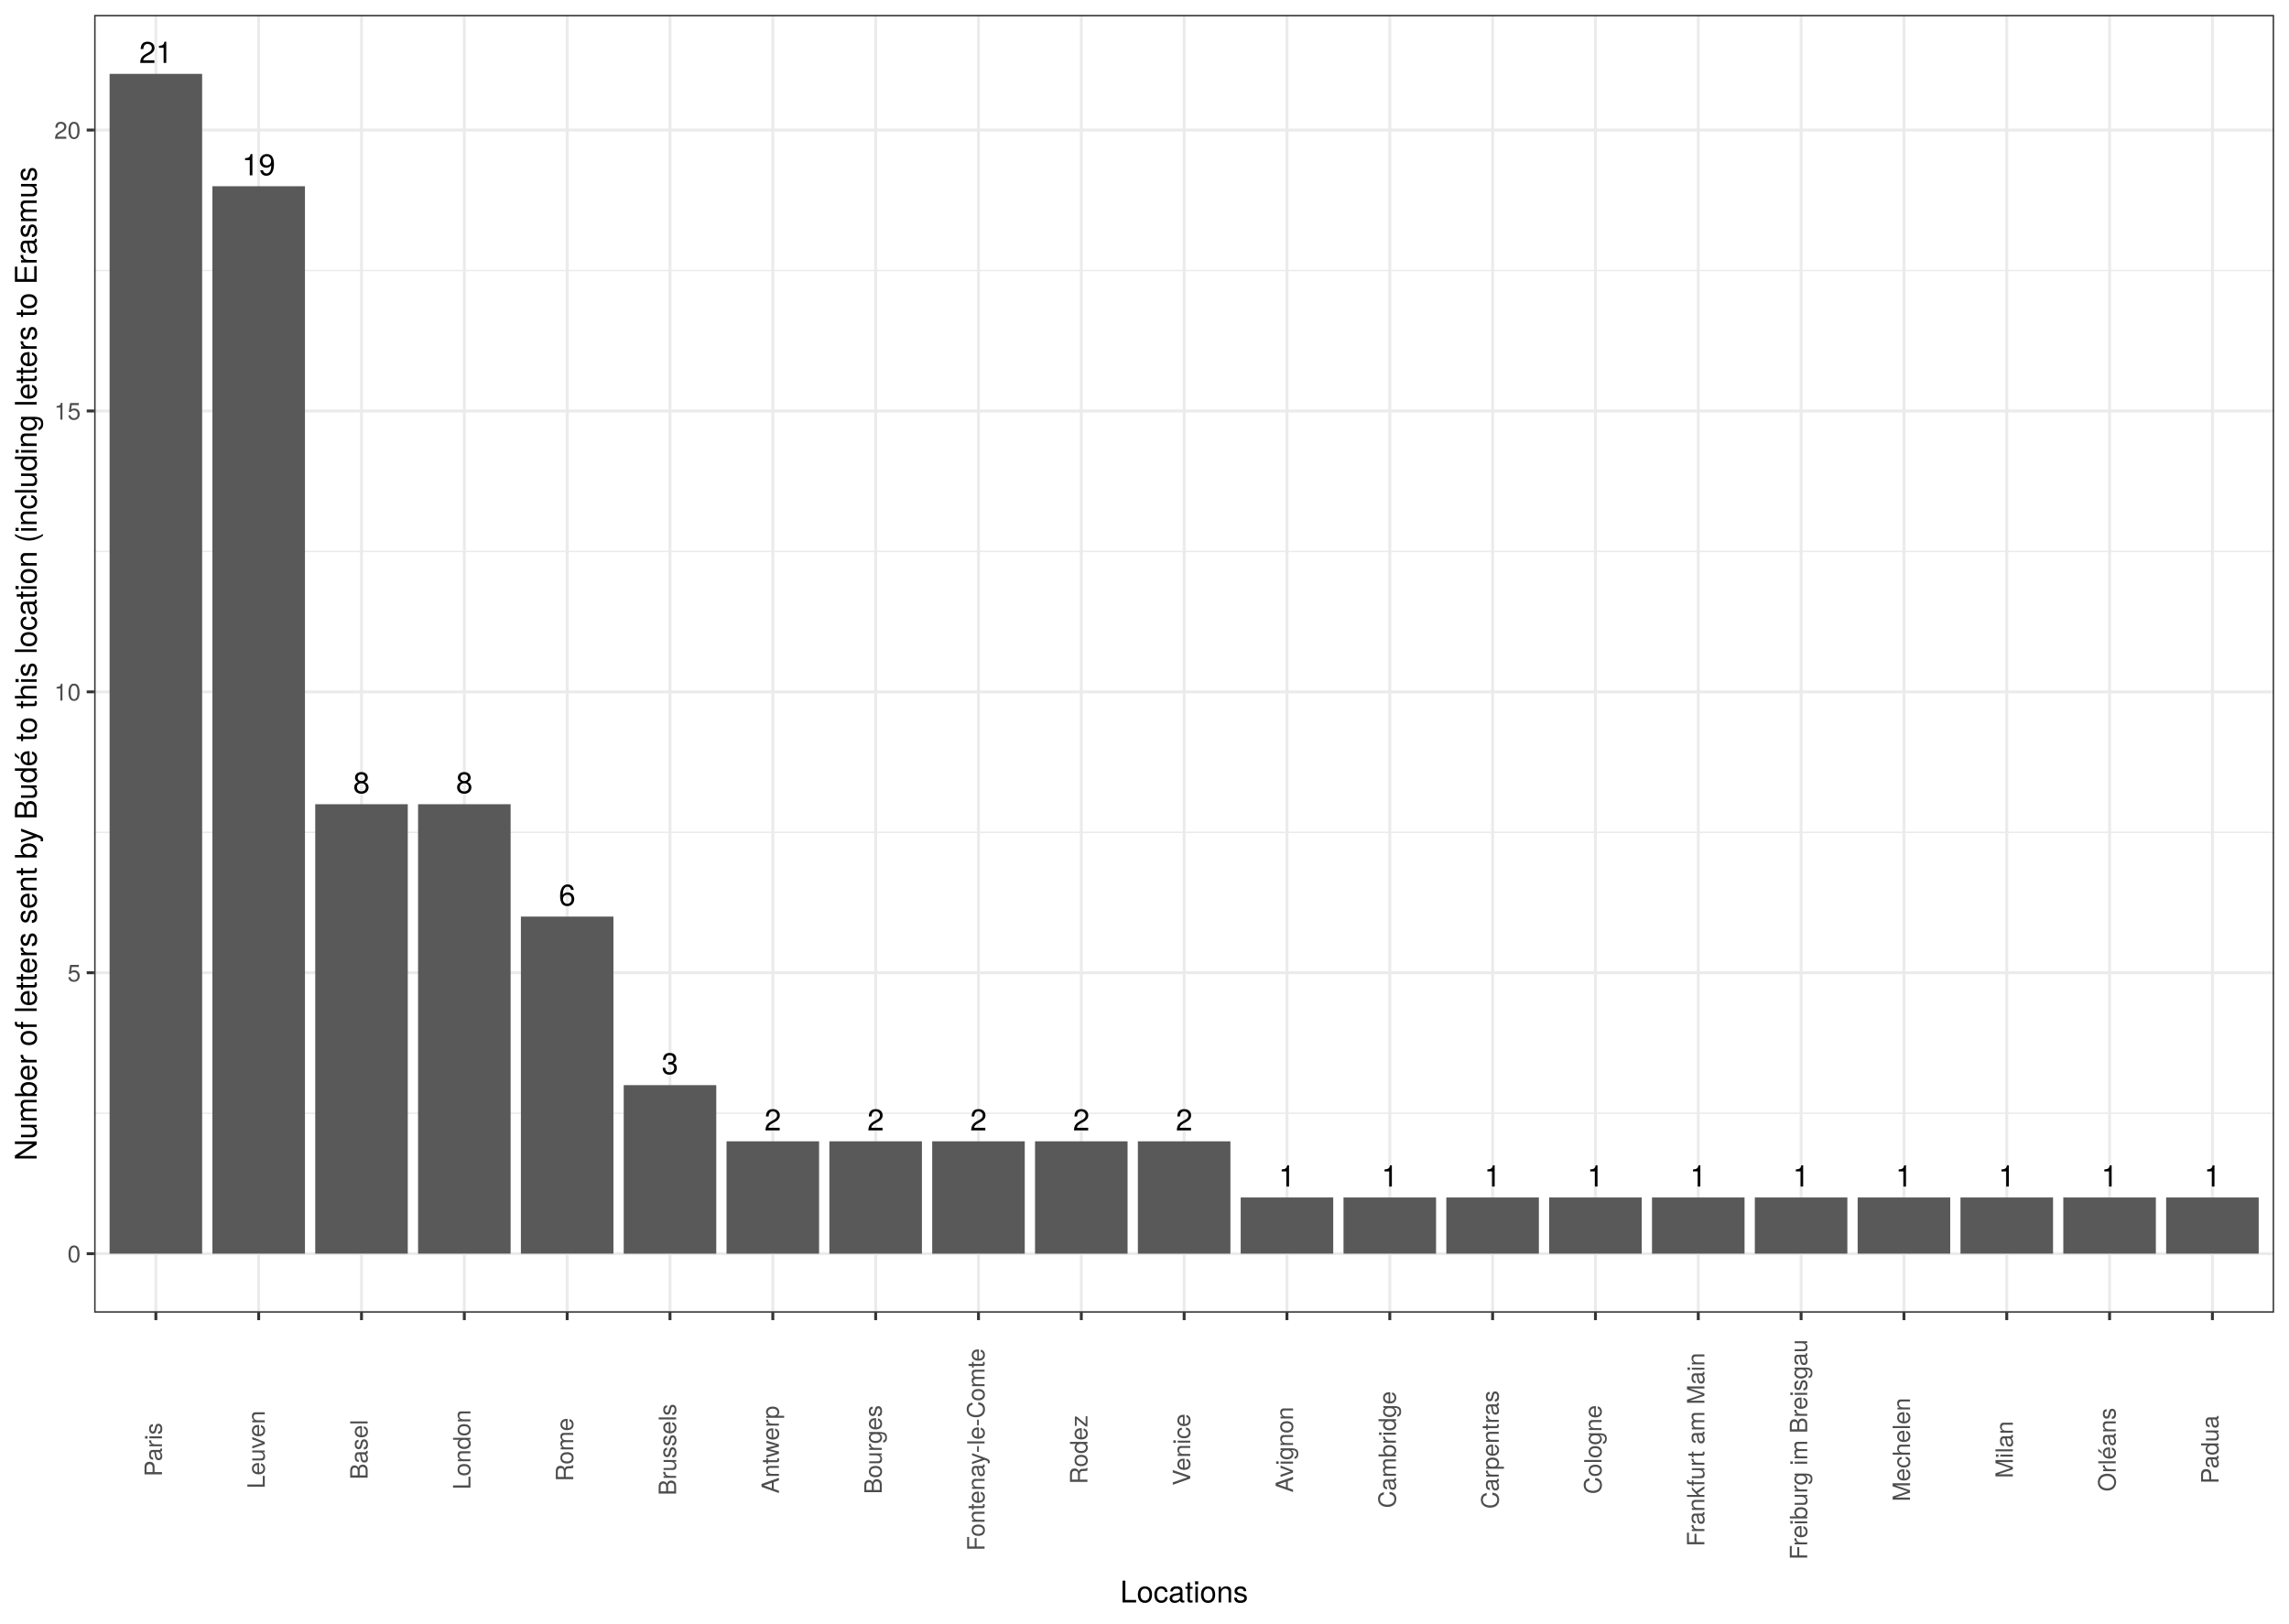
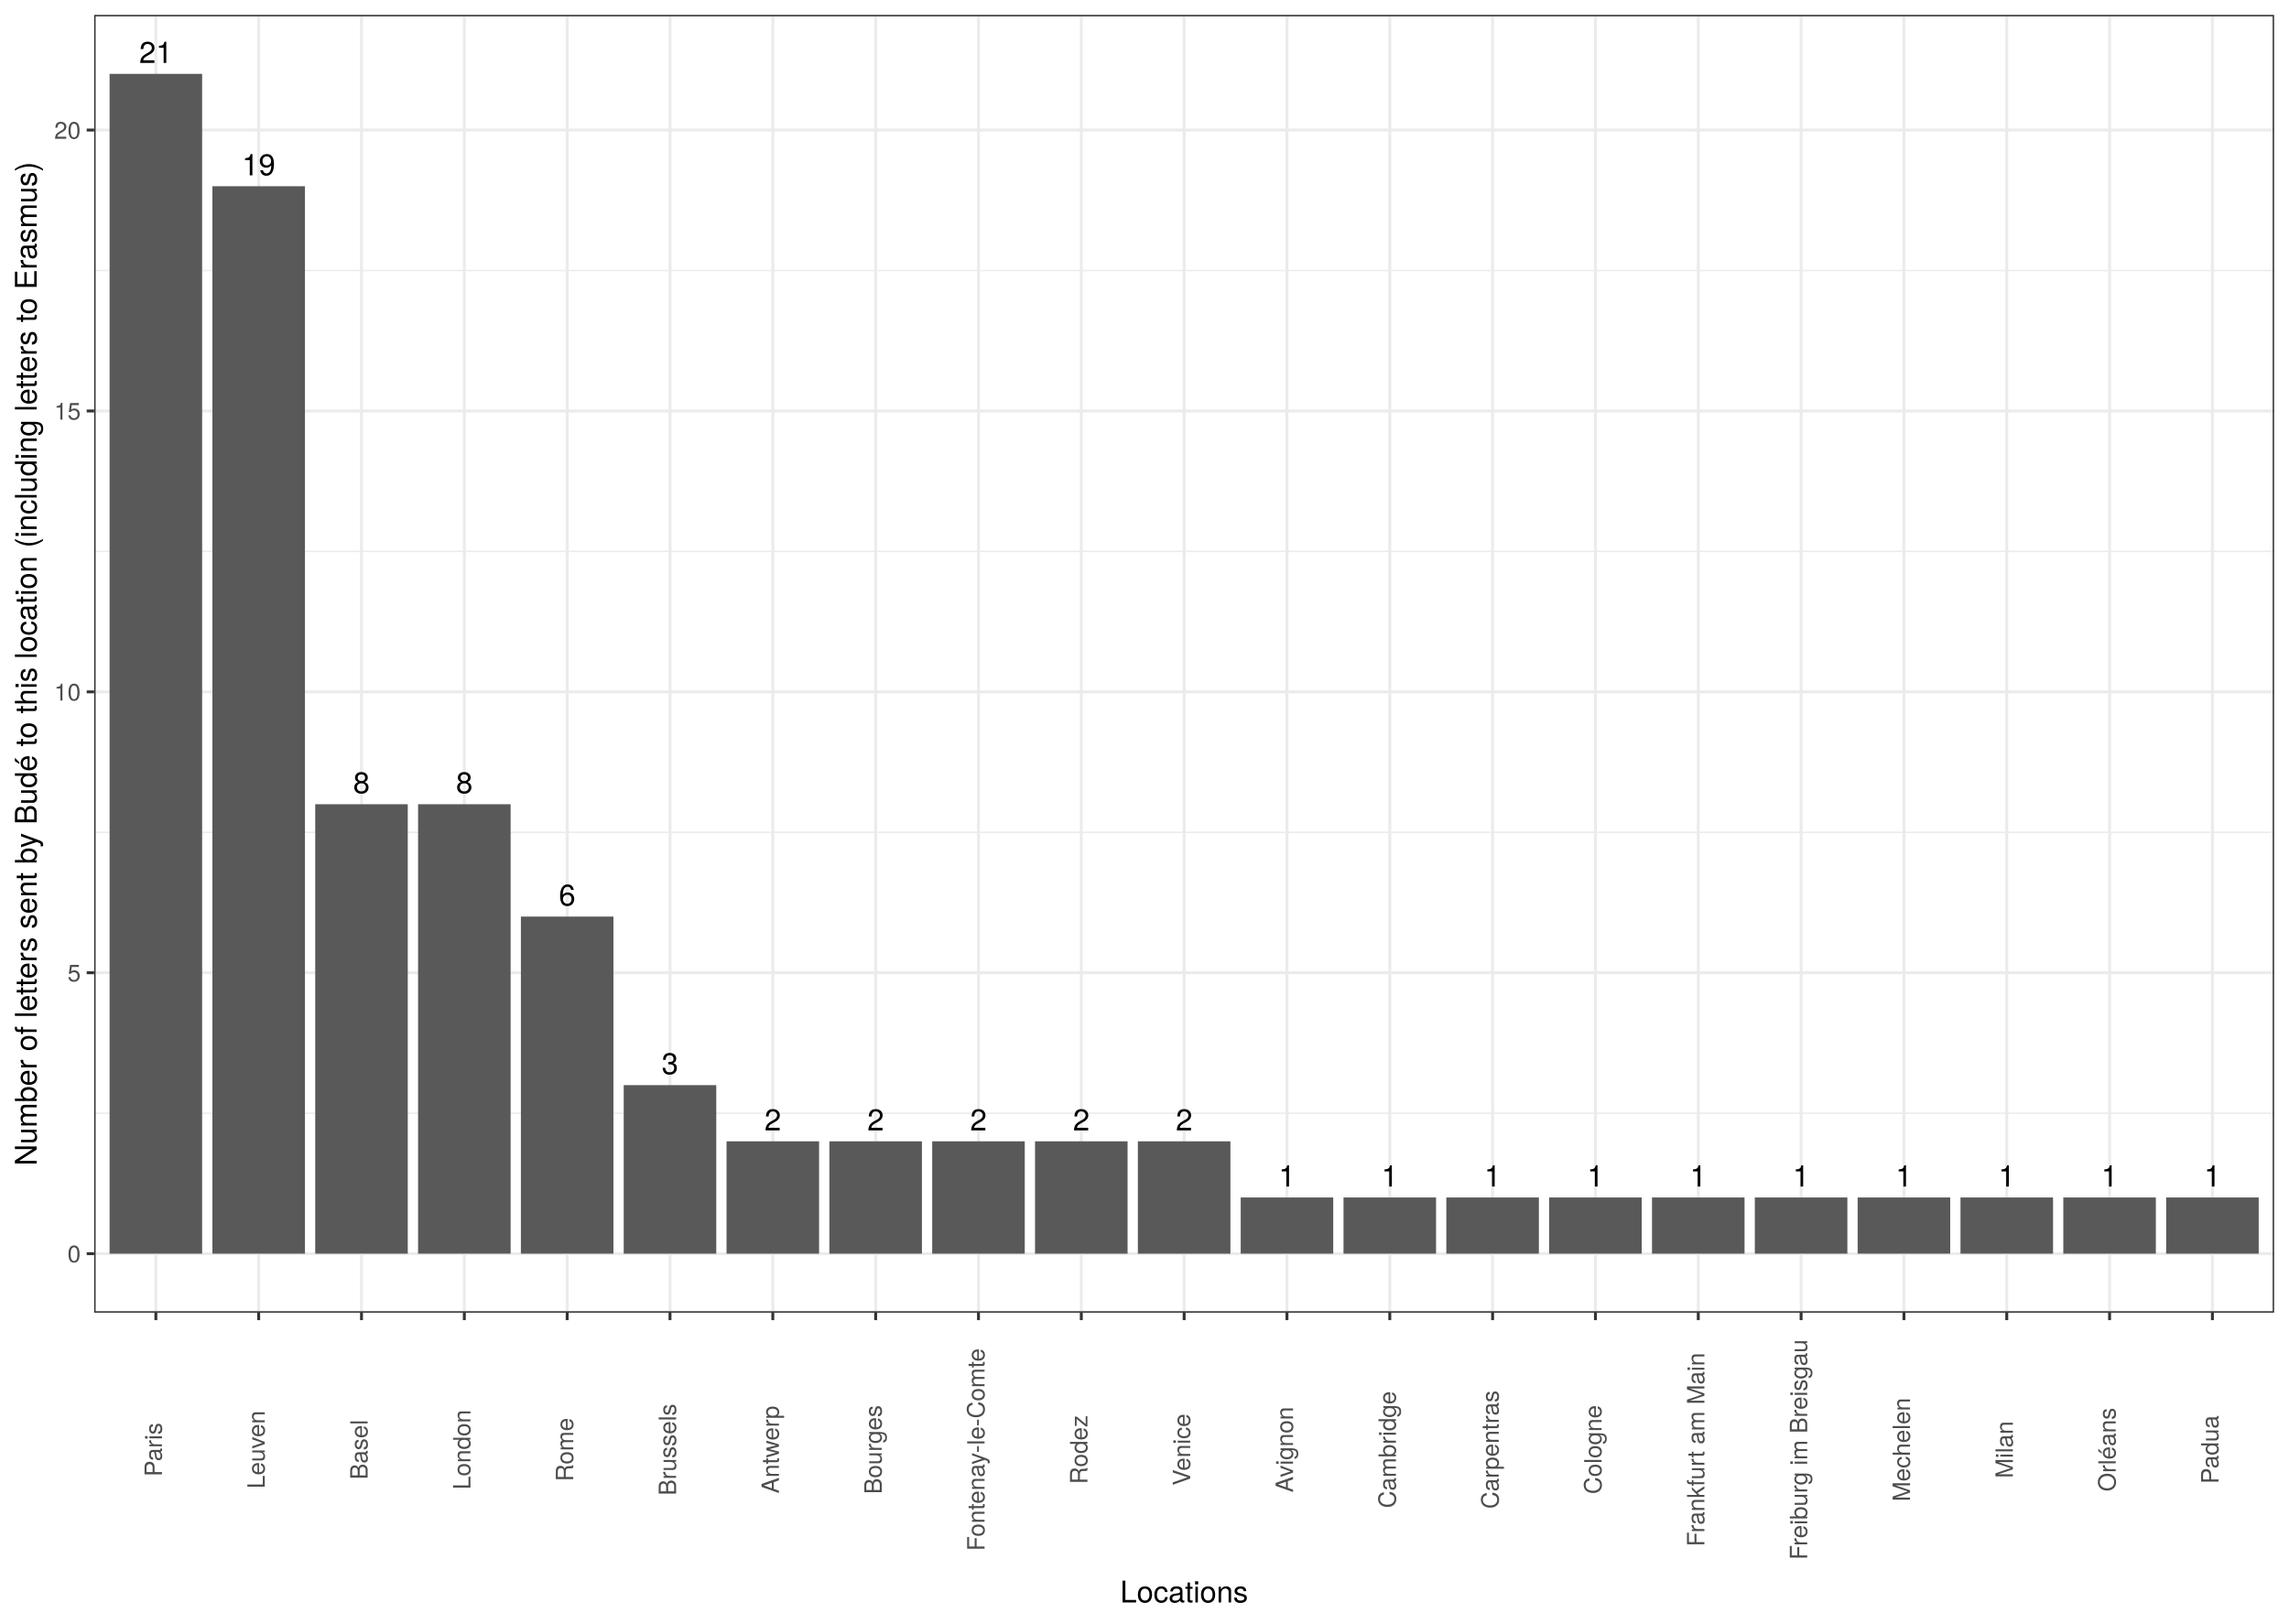
<svg xmlns="http://www.w3.org/2000/svg" class="svglite" width="842.40pt" height="597.60pt" viewBox="0 0 842.40 597.60">
  <defs>
    <style type="text/css">
    .svglite line, .svglite polyline, .svglite polygon, .svglite path, .svglite rect, .svglite circle {
      fill: none;
      stroke: #000000;
      stroke-linecap: round;
      stroke-linejoin: round;
      stroke-miterlimit: 10.00;
    }
    .svglite text {
      white-space: pre;
    }
  </style>
  </defs>
  <rect width="100%" height="100%" style="stroke: none; fill: #FFFFFF;" />
  <defs>
    <clipPath id="cpMC4wMHw4NDIuNDB8MC4wMHw1OTcuNjA=">
      <rect x="0.00" y="0.00" width="842.40" height="597.60" />
    </clipPath>
  </defs>
  <g clip-path="url(#cpMC4wMHw4NDIuNDB8MC4wMHw1OTcuNjA=)">
    <rect x="0" y="-0" width="842.40" height="597.60" style="stroke-width: 1.07; stroke: #FFFFFF; fill: #FFFFFF;" />
  </g>
  <defs>
    <clipPath id="cpMzQuNjV8ODM2LjkyfDUuNDh8NDgzLjE3">
      <rect x="34.65" y="5.48" width="802.27" height="477.69" />
    </clipPath>
  </defs>
  <g clip-path="url(#cpMzQuNjV8ODM2LjkyfDUuNDh8NDgzLjE3)">
    <rect x="34.65" y="5.48" width="802.27" height="477.69" style="stroke-width: 1.07; stroke: none; fill: #FFFFFF;" />
    <polyline points="34.65,409.76 836.92,409.76 " style="stroke-width: 0.53; stroke: #EBEBEB; stroke-linecap: butt;" />
    <polyline points="34.65,306.36 836.92,306.36 " style="stroke-width: 0.53; stroke: #EBEBEB; stroke-linecap: butt;" />
    <polyline points="34.65,202.96 836.92,202.96 " style="stroke-width: 0.53; stroke: #EBEBEB; stroke-linecap: butt;" />
    <polyline points="34.65,99.57 836.92,99.57 " style="stroke-width: 0.53; stroke: #EBEBEB; stroke-linecap: butt;" />
    <polyline points="34.65,461.45 836.92,461.45 " style="stroke-width: 1.07; stroke: #EBEBEB; stroke-linecap: butt;" />
    <polyline points="34.65,358.06 836.92,358.06 " style="stroke-width: 1.07; stroke: #EBEBEB; stroke-linecap: butt;" />
    <polyline points="34.65,254.66 836.92,254.66 " style="stroke-width: 1.07; stroke: #EBEBEB; stroke-linecap: butt;" />
    <polyline points="34.65,151.27 836.92,151.27 " style="stroke-width: 1.07; stroke: #EBEBEB; stroke-linecap: butt;" />
    <polyline points="34.65,47.87 836.92,47.87 " style="stroke-width: 1.07; stroke: #EBEBEB; stroke-linecap: butt;" />
    <polyline points="57.36,483.17 57.36,5.48 " style="stroke-width: 1.07; stroke: #EBEBEB; stroke-linecap: butt;" />
    <polyline points="95.20,483.17 95.20,5.48 " style="stroke-width: 1.07; stroke: #EBEBEB; stroke-linecap: butt;" />
    <polyline points="133.04,483.17 133.04,5.48 " style="stroke-width: 1.07; stroke: #EBEBEB; stroke-linecap: butt;" />
    <polyline points="170.88,483.17 170.88,5.48 " style="stroke-width: 1.07; stroke: #EBEBEB; stroke-linecap: butt;" />
    <polyline points="208.73,483.17 208.73,5.48 " style="stroke-width: 1.07; stroke: #EBEBEB; stroke-linecap: butt;" />
    <polyline points="246.57,483.17 246.57,5.48 " style="stroke-width: 1.07; stroke: #EBEBEB; stroke-linecap: butt;" />
    <polyline points="284.41,483.17 284.41,5.48 " style="stroke-width: 1.07; stroke: #EBEBEB; stroke-linecap: butt;" />
    <polyline points="322.26,483.17 322.26,5.48 " style="stroke-width: 1.07; stroke: #EBEBEB; stroke-linecap: butt;" />
    <polyline points="360.10,483.17 360.10,5.48 " style="stroke-width: 1.07; stroke: #EBEBEB; stroke-linecap: butt;" />
    <polyline points="397.94,483.17 397.94,5.48 " style="stroke-width: 1.07; stroke: #EBEBEB; stroke-linecap: butt;" />
    <polyline points="435.79,483.17 435.79,5.48 " style="stroke-width: 1.07; stroke: #EBEBEB; stroke-linecap: butt;" />
    <polyline points="473.63,483.17 473.63,5.48 " style="stroke-width: 1.07; stroke: #EBEBEB; stroke-linecap: butt;" />
    <polyline points="511.47,483.17 511.47,5.48 " style="stroke-width: 1.07; stroke: #EBEBEB; stroke-linecap: butt;" />
    <polyline points="549.31,483.17 549.31,5.48 " style="stroke-width: 1.07; stroke: #EBEBEB; stroke-linecap: butt;" />
    <polyline points="587.16,483.17 587.16,5.48 " style="stroke-width: 1.07; stroke: #EBEBEB; stroke-linecap: butt;" />
    <polyline points="625.00,483.17 625.00,5.48 " style="stroke-width: 1.07; stroke: #EBEBEB; stroke-linecap: butt;" />
    <polyline points="662.84,483.17 662.84,5.48 " style="stroke-width: 1.07; stroke: #EBEBEB; stroke-linecap: butt;" />
    <polyline points="700.69,483.17 700.69,5.48 " style="stroke-width: 1.07; stroke: #EBEBEB; stroke-linecap: butt;" />
    <polyline points="738.53,483.17 738.53,5.48 " style="stroke-width: 1.07; stroke: #EBEBEB; stroke-linecap: butt;" />
    <polyline points="776.37,483.17 776.37,5.48 " style="stroke-width: 1.07; stroke: #EBEBEB; stroke-linecap: butt;" />
    <polyline points="814.21,483.17 814.21,5.48 " style="stroke-width: 1.07; stroke: #EBEBEB; stroke-linecap: butt;" />
    <rect x="40.33" y="27.19" width="34.06" height="434.26" style="stroke-width: 1.07; stroke: none; stroke-linecap: butt; stroke-linejoin: miter; fill: #595959;" />
    <rect x="78.17" y="68.55" width="34.06" height="392.90" style="stroke-width: 1.07; stroke: none; stroke-linecap: butt; stroke-linejoin: miter; fill: #595959;" />
    <rect x="116.01" y="296.02" width="34.06" height="165.43" style="stroke-width: 1.07; stroke: none; stroke-linecap: butt; stroke-linejoin: miter; fill: #595959;" />
    <rect x="153.86" y="296.02" width="34.06" height="165.43" style="stroke-width: 1.07; stroke: none; stroke-linecap: butt; stroke-linejoin: miter; fill: #595959;" />
    <rect x="191.70" y="337.38" width="34.06" height="124.07" style="stroke-width: 1.07; stroke: none; stroke-linecap: butt; stroke-linejoin: miter; fill: #595959;" />
    <rect x="229.54" y="399.42" width="34.06" height="62.04" style="stroke-width: 1.07; stroke: none; stroke-linecap: butt; stroke-linejoin: miter; fill: #595959;" />
    <rect x="343.07" y="420.10" width="34.06" height="41.36" style="stroke-width: 1.07; stroke: none; stroke-linecap: butt; stroke-linejoin: miter; fill: #595959;" />
    <rect x="418.76" y="420.10" width="34.06" height="41.36" style="stroke-width: 1.07; stroke: none; stroke-linecap: butt; stroke-linejoin: miter; fill: #595959;" />
    <rect x="305.23" y="420.10" width="34.06" height="41.36" style="stroke-width: 1.07; stroke: none; stroke-linecap: butt; stroke-linejoin: miter; fill: #595959;" />
    <rect x="380.91" y="420.10" width="34.06" height="41.36" style="stroke-width: 1.07; stroke: none; stroke-linecap: butt; stroke-linejoin: miter; fill: #595959;" />
    <rect x="267.38" y="420.10" width="34.06" height="41.36" style="stroke-width: 1.07; stroke: none; stroke-linecap: butt; stroke-linejoin: miter; fill: #595959;" />
    <rect x="607.97" y="440.77" width="34.06" height="20.68" style="stroke-width: 1.07; stroke: none; stroke-linecap: butt; stroke-linejoin: miter; fill: #595959;" />
    <rect x="532.28" y="440.77" width="34.06" height="20.68" style="stroke-width: 1.07; stroke: none; stroke-linecap: butt; stroke-linejoin: miter; fill: #595959;" />
    <rect x="721.50" y="440.77" width="34.06" height="20.68" style="stroke-width: 1.07; stroke: none; stroke-linecap: butt; stroke-linejoin: miter; fill: #595959;" />
    <rect x="759.34" y="440.77" width="34.06" height="20.68" style="stroke-width: 1.07; stroke: none; stroke-linecap: butt; stroke-linejoin: miter; fill: #595959;" />
    <rect x="494.44" y="440.77" width="34.06" height="20.68" style="stroke-width: 1.07; stroke: none; stroke-linecap: butt; stroke-linejoin: miter; fill: #595959;" />
    <rect x="683.66" y="440.77" width="34.06" height="20.68" style="stroke-width: 1.07; stroke: none; stroke-linecap: butt; stroke-linejoin: miter; fill: #595959;" />
    <rect x="645.81" y="440.77" width="34.06" height="20.68" style="stroke-width: 1.07; stroke: none; stroke-linecap: butt; stroke-linejoin: miter; fill: #595959;" />
    <rect x="570.13" y="440.77" width="34.06" height="20.68" style="stroke-width: 1.07; stroke: none; stroke-linecap: butt; stroke-linejoin: miter; fill: #595959;" />
    <rect x="797.19" y="440.77" width="34.06" height="20.68" style="stroke-width: 1.07; stroke: none; stroke-linecap: butt; stroke-linejoin: miter; fill: #595959;" />
    <rect x="456.60" y="440.77" width="34.06" height="20.68" style="stroke-width: 1.07; stroke: none; stroke-linecap: butt; stroke-linejoin: miter; fill: #595959;" />
    <text x="57.36" y="23.17" text-anchor="middle" style="font-size: 11.04px; font-family: &quot;TeX Gyre Heros&quot;;" textLength="14.04px" lengthAdjust="spacingAndGlyphs">21</text>
    <text x="95.20" y="64.53" text-anchor="middle" style="font-size: 11.04px; font-family: &quot;TeX Gyre Heros&quot;;" textLength="14.04px" lengthAdjust="spacingAndGlyphs">19</text>
    <text x="133.04" y="292.00" text-anchor="middle" style="font-size: 11.04px; font-family: &quot;TeX Gyre Heros&quot;;" textLength="7.02px" lengthAdjust="spacingAndGlyphs">8</text>
    <text x="170.88" y="292.00" text-anchor="middle" style="font-size: 11.04px; font-family: &quot;TeX Gyre Heros&quot;;" textLength="7.02px" lengthAdjust="spacingAndGlyphs">8</text>
    <text x="208.73" y="333.36" text-anchor="middle" style="font-size: 11.04px; font-family: &quot;TeX Gyre Heros&quot;;" textLength="7.02px" lengthAdjust="spacingAndGlyphs">6</text>
    <text x="246.57" y="395.40" text-anchor="middle" style="font-size: 11.04px; font-family: &quot;TeX Gyre Heros&quot;;" textLength="7.02px" lengthAdjust="spacingAndGlyphs">3</text>
    <text x="360.10" y="416.07" text-anchor="middle" style="font-size: 11.04px; font-family: &quot;TeX Gyre Heros&quot;;" textLength="7.02px" lengthAdjust="spacingAndGlyphs">2</text>
    <text x="435.79" y="416.07" text-anchor="middle" style="font-size: 11.04px; font-family: &quot;TeX Gyre Heros&quot;;" textLength="7.02px" lengthAdjust="spacingAndGlyphs">2</text>
    <text x="322.26" y="416.07" text-anchor="middle" style="font-size: 11.04px; font-family: &quot;TeX Gyre Heros&quot;;" textLength="7.02px" lengthAdjust="spacingAndGlyphs">2</text>
    <text x="397.94" y="416.07" text-anchor="middle" style="font-size: 11.04px; font-family: &quot;TeX Gyre Heros&quot;;" textLength="7.02px" lengthAdjust="spacingAndGlyphs">2</text>
    <text x="284.41" y="416.07" text-anchor="middle" style="font-size: 11.04px; font-family: &quot;TeX Gyre Heros&quot;;" textLength="7.02px" lengthAdjust="spacingAndGlyphs">2</text>
    <text x="625.00" y="436.75" text-anchor="middle" style="font-size: 11.04px; font-family: &quot;TeX Gyre Heros&quot;;" textLength="7.02px" lengthAdjust="spacingAndGlyphs">1</text>
    <text x="549.31" y="436.75" text-anchor="middle" style="font-size: 11.04px; font-family: &quot;TeX Gyre Heros&quot;;" textLength="7.02px" lengthAdjust="spacingAndGlyphs">1</text>
    <text x="738.53" y="436.75" text-anchor="middle" style="font-size: 11.04px; font-family: &quot;TeX Gyre Heros&quot;;" textLength="7.02px" lengthAdjust="spacingAndGlyphs">1</text>
    <text x="776.37" y="436.75" text-anchor="middle" style="font-size: 11.04px; font-family: &quot;TeX Gyre Heros&quot;;" textLength="7.02px" lengthAdjust="spacingAndGlyphs">1</text>
    <text x="511.47" y="436.75" text-anchor="middle" style="font-size: 11.04px; font-family: &quot;TeX Gyre Heros&quot;;" textLength="7.02px" lengthAdjust="spacingAndGlyphs">1</text>
    <text x="700.69" y="436.75" text-anchor="middle" style="font-size: 11.04px; font-family: &quot;TeX Gyre Heros&quot;;" textLength="7.02px" lengthAdjust="spacingAndGlyphs">1</text>
    <text x="662.84" y="436.75" text-anchor="middle" style="font-size: 11.04px; font-family: &quot;TeX Gyre Heros&quot;;" textLength="7.02px" lengthAdjust="spacingAndGlyphs">1</text>
    <text x="587.16" y="436.75" text-anchor="middle" style="font-size: 11.04px; font-family: &quot;TeX Gyre Heros&quot;;" textLength="7.02px" lengthAdjust="spacingAndGlyphs">1</text>
    <text x="814.21" y="436.75" text-anchor="middle" style="font-size: 11.04px; font-family: &quot;TeX Gyre Heros&quot;;" textLength="7.02px" lengthAdjust="spacingAndGlyphs">1</text>
    <text x="473.63" y="436.75" text-anchor="middle" style="font-size: 11.04px; font-family: &quot;TeX Gyre Heros&quot;;" textLength="7.02px" lengthAdjust="spacingAndGlyphs">1</text>
    <rect x="34.65" y="5.48" width="802.27" height="477.69" style="stroke-width: 1.07; stroke: #333333;" />
  </g>
  <g clip-path="url(#cpMC4wMHw4NDIuNDB8MC4wMHw1OTcuNjA=)">
    <text x="29.72" y="464.66" text-anchor="end" style="font-size: 8.80px;fill: #4D4D4D; font-family: &quot;TeX Gyre Heros&quot;;" textLength="5.59px" lengthAdjust="spacingAndGlyphs">0</text>
    <text x="29.72" y="361.27" text-anchor="end" style="font-size: 8.80px;fill: #4D4D4D; font-family: &quot;TeX Gyre Heros&quot;;" textLength="5.59px" lengthAdjust="spacingAndGlyphs">5</text>
    <text x="29.72" y="257.87" text-anchor="end" style="font-size: 8.80px;fill: #4D4D4D; font-family: &quot;TeX Gyre Heros&quot;;" textLength="11.19px" lengthAdjust="spacingAndGlyphs">10</text>
    <text x="29.72" y="154.47" text-anchor="end" style="font-size: 8.80px;fill: #4D4D4D; font-family: &quot;TeX Gyre Heros&quot;;" textLength="11.19px" lengthAdjust="spacingAndGlyphs">15</text>
    <text x="29.72" y="51.08" text-anchor="end" style="font-size: 8.80px;fill: #4D4D4D; font-family: &quot;TeX Gyre Heros&quot;;" textLength="11.19px" lengthAdjust="spacingAndGlyphs">20</text>
    <polyline points="31.91,461.45 34.65,461.45 " style="stroke-width: 1.07; stroke: #333333; stroke-linecap: butt;" />
    <polyline points="31.91,358.06 34.65,358.06 " style="stroke-width: 1.07; stroke: #333333; stroke-linecap: butt;" />
    <polyline points="31.91,254.66 34.65,254.66 " style="stroke-width: 1.07; stroke: #333333; stroke-linecap: butt;" />
    <polyline points="31.91,151.27 34.65,151.27 " style="stroke-width: 1.07; stroke: #333333; stroke-linecap: butt;" />
    <polyline points="31.91,47.87 34.65,47.87 " style="stroke-width: 1.07; stroke: #333333; stroke-linecap: butt;" />
    <polyline points="57.36,485.91 57.36,483.17 " style="stroke-width: 1.07; stroke: #333333; stroke-linecap: butt;" />
    <polyline points="95.20,485.91 95.20,483.17 " style="stroke-width: 1.07; stroke: #333333; stroke-linecap: butt;" />
    <polyline points="133.04,485.91 133.04,483.17 " style="stroke-width: 1.07; stroke: #333333; stroke-linecap: butt;" />
    <polyline points="170.88,485.91 170.88,483.17 " style="stroke-width: 1.07; stroke: #333333; stroke-linecap: butt;" />
    <polyline points="208.73,485.91 208.73,483.17 " style="stroke-width: 1.07; stroke: #333333; stroke-linecap: butt;" />
    <polyline points="246.57,485.91 246.57,483.17 " style="stroke-width: 1.07; stroke: #333333; stroke-linecap: butt;" />
    <polyline points="284.41,485.91 284.41,483.17 " style="stroke-width: 1.07; stroke: #333333; stroke-linecap: butt;" />
    <polyline points="322.26,485.91 322.26,483.17 " style="stroke-width: 1.07; stroke: #333333; stroke-linecap: butt;" />
    <polyline points="360.10,485.91 360.10,483.17 " style="stroke-width: 1.07; stroke: #333333; stroke-linecap: butt;" />
    <polyline points="397.94,485.91 397.94,483.17 " style="stroke-width: 1.07; stroke: #333333; stroke-linecap: butt;" />
    <polyline points="435.79,485.91 435.79,483.17 " style="stroke-width: 1.07; stroke: #333333; stroke-linecap: butt;" />
    <polyline points="473.63,485.91 473.63,483.17 " style="stroke-width: 1.07; stroke: #333333; stroke-linecap: butt;" />
    <polyline points="511.47,485.91 511.47,483.17 " style="stroke-width: 1.07; stroke: #333333; stroke-linecap: butt;" />
    <polyline points="549.31,485.91 549.31,483.17 " style="stroke-width: 1.07; stroke: #333333; stroke-linecap: butt;" />
    <polyline points="587.16,485.91 587.16,483.17 " style="stroke-width: 1.07; stroke: #333333; stroke-linecap: butt;" />
    <polyline points="625.00,485.91 625.00,483.17 " style="stroke-width: 1.07; stroke: #333333; stroke-linecap: butt;" />
    <polyline points="662.84,485.91 662.84,483.17 " style="stroke-width: 1.07; stroke: #333333; stroke-linecap: butt;" />
    <polyline points="700.69,485.91 700.69,483.17 " style="stroke-width: 1.07; stroke: #333333; stroke-linecap: butt;" />
    <polyline points="738.53,485.91 738.53,483.17 " style="stroke-width: 1.07; stroke: #333333; stroke-linecap: butt;" />
    <polyline points="776.37,485.91 776.37,483.17 " style="stroke-width: 1.07; stroke: #333333; stroke-linecap: butt;" />
    <polyline points="814.21,485.91 814.21,483.17 " style="stroke-width: 1.07; stroke: #333333; stroke-linecap: butt;" />
    <text transform="translate(59.60,533.58) rotate(-90)" text-anchor="middle" style="font-size: 8.80px;fill: #4D4D4D; font-family: &quot;TeX Gyre Heros&quot;;" textLength="20.95px" lengthAdjust="spacingAndGlyphs">Paris</text>
    <text transform="translate(97.44,533.58) rotate(-90)" text-anchor="middle" style="font-size: 8.80px;fill: #4D4D4D; font-family: &quot;TeX Gyre Heros&quot;;" textLength="31.93px" lengthAdjust="spacingAndGlyphs">Leuven</text>
    <text transform="translate(135.29,533.58) rotate(-90)" text-anchor="middle" style="font-size: 8.80px;fill: #4D4D4D; font-family: &quot;TeX Gyre Heros&quot;;" textLength="23.88px" lengthAdjust="spacingAndGlyphs">Basel</text>
    <text transform="translate(173.13,533.58) rotate(-90)" text-anchor="middle" style="font-size: 8.80px;fill: #4D4D4D; font-family: &quot;TeX Gyre Heros&quot;;" textLength="32.26px" lengthAdjust="spacingAndGlyphs">London</text>
    <text transform="translate(210.97,533.58) rotate(-90)" text-anchor="middle" style="font-size: 8.80px;fill: #4D4D4D; font-family: &quot;TeX Gyre Heros&quot;;" textLength="25.08px" lengthAdjust="spacingAndGlyphs">Rome</text>
    <text transform="translate(248.82,533.58) rotate(-90)" text-anchor="middle" style="font-size: 8.80px;fill: #4D4D4D; font-family: &quot;TeX Gyre Heros&quot;;" textLength="36.84px" lengthAdjust="spacingAndGlyphs">Brussels</text>
    <text transform="translate(286.66,533.58) rotate(-90)" text-anchor="middle" style="font-size: 8.80px;fill: #4D4D4D; font-family: &quot;TeX Gyre Heros&quot;;" textLength="36.85px" lengthAdjust="spacingAndGlyphs">Antwerp</text>
    <text transform="translate(324.50,533.58) rotate(-90)" text-anchor="middle" style="font-size: 8.80px;fill: #4D4D4D; font-family: &quot;TeX Gyre Heros&quot;;" textLength="36.04px" lengthAdjust="spacingAndGlyphs">Bourges</text>
    <text transform="translate(362.34,533.58) rotate(-90)" text-anchor="middle" style="font-size: 8.80px;fill: #4D4D4D; font-family: &quot;TeX Gyre Heros&quot;;" textLength="83.76px" lengthAdjust="spacingAndGlyphs">Fontenay-le-Comte</text>
    <text transform="translate(400.19,533.58) rotate(-90)" text-anchor="middle" style="font-size: 8.80px;fill: #4D4D4D; font-family: &quot;TeX Gyre Heros&quot;;" textLength="26.72px" lengthAdjust="spacingAndGlyphs">Rodez</text>
    <text transform="translate(438.03,533.58) rotate(-90)" text-anchor="middle" style="font-size: 8.80px;fill: #4D4D4D; font-family: &quot;TeX Gyre Heros&quot;;" textLength="29.02px" lengthAdjust="spacingAndGlyphs">Venice</text>
    <text transform="translate(475.87,533.58) rotate(-90)" text-anchor="middle" style="font-size: 8.80px;fill: #4D4D4D; font-family: &quot;TeX Gyre Heros&quot;;" textLength="35.27px" lengthAdjust="spacingAndGlyphs">Avignon</text>
    <text transform="translate(513.72,533.58) rotate(-90)" text-anchor="middle" style="font-size: 8.80px;fill: #4D4D4D; font-family: &quot;TeX Gyre Heros&quot;;" textLength="48.34px" lengthAdjust="spacingAndGlyphs">Cambridge</text>
    <text transform="translate(551.56,533.58) rotate(-90)" text-anchor="middle" style="font-size: 8.80px;fill: #4D4D4D; font-family: &quot;TeX Gyre Heros&quot;;" textLength="48.77px" lengthAdjust="spacingAndGlyphs">Carpentras</text>
    <text transform="translate(589.40,533.58) rotate(-90)" text-anchor="middle" style="font-size: 8.80px;fill: #4D4D4D; font-family: &quot;TeX Gyre Heros&quot;;" textLength="35.94px" lengthAdjust="spacingAndGlyphs">Cologne</text>
    <text transform="translate(627.25,533.58) rotate(-90)" text-anchor="middle" style="font-size: 8.80px;fill: #4D4D4D; font-family: &quot;TeX Gyre Heros&quot;;" textLength="80.38px" lengthAdjust="spacingAndGlyphs">Frankfurt am Main</text>
    <text transform="translate(665.09,533.58) rotate(-90)" text-anchor="middle" style="font-size: 8.80px;fill: #4D4D4D; font-family: &quot;TeX Gyre Heros&quot;;" textLength="90.97px" lengthAdjust="spacingAndGlyphs">Freiburg im Breisgau</text>
    <text transform="translate(702.93,533.58) rotate(-90)" text-anchor="middle" style="font-size: 8.80px;fill: #4D4D4D; font-family: &quot;TeX Gyre Heros&quot;;" textLength="42.26px" lengthAdjust="spacingAndGlyphs">Mechelen</text>
    <text transform="translate(740.77,533.58) rotate(-90)" text-anchor="middle" style="font-size: 8.80px;fill: #4D4D4D; font-family: &quot;TeX Gyre Heros&quot;;" textLength="23.45px" lengthAdjust="spacingAndGlyphs">Milan</text>
    <text transform="translate(778.62,533.58) rotate(-90)" text-anchor="middle" style="font-size: 8.80px;fill: #4D4D4D; font-family: &quot;TeX Gyre Heros&quot;;" textLength="33.96px" lengthAdjust="spacingAndGlyphs">Orléans</text>
    <text transform="translate(816.46,533.58) rotate(-90)" text-anchor="middle" style="font-size: 8.80px;fill: #4D4D4D; font-family: &quot;TeX Gyre Heros&quot;;" textLength="26.86px" lengthAdjust="spacingAndGlyphs">Padua</text>
    <text x="435.79" y="589.83" text-anchor="middle" style="font-size: 11.00px; font-family: &quot;TeX Gyre Heros&quot;;" textLength="52.26px" lengthAdjust="spacingAndGlyphs">Locations</text>
-     <text transform="translate(13.50,244.32) rotate(-90)" text-anchor="middle" style="font-size: 11.00px; font-family: &quot;TeX Gyre Heros&quot;;" textLength="420.84px" lengthAdjust="spacingAndGlyphs">Number of letters sent by Budé to this location (including letters to Erasmus</text>
+     <text transform="translate(13.50,244.32) rotate(-90)" text-anchor="middle" style="font-size: 11.00px; font-family: &quot;TeX Gyre Heros&quot;;" textLength="425.13px" lengthAdjust="spacingAndGlyphs">Number of letters sent by Budé to this location (including letters to Erasmus)</text>
  </g>
</svg>
